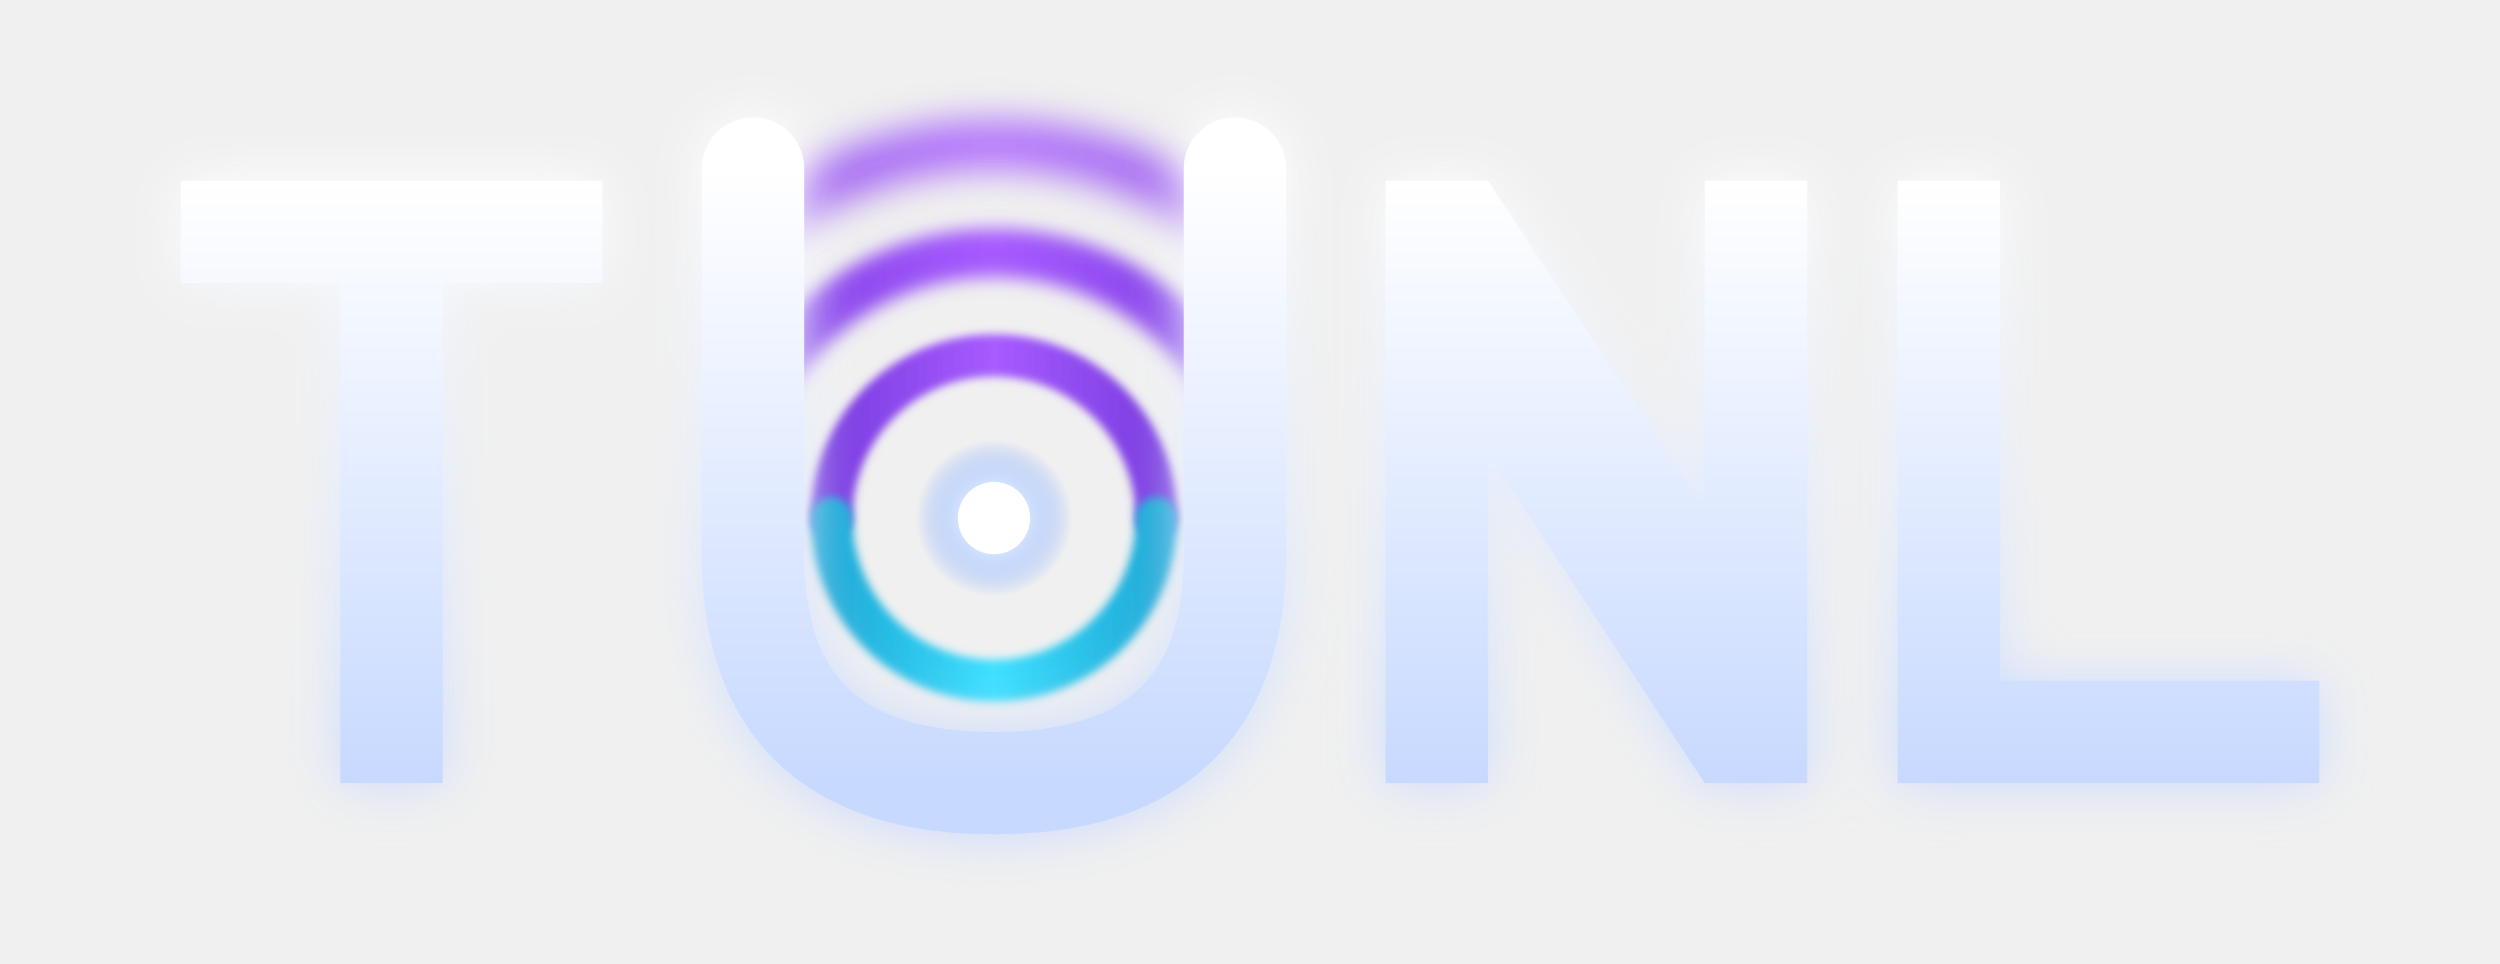
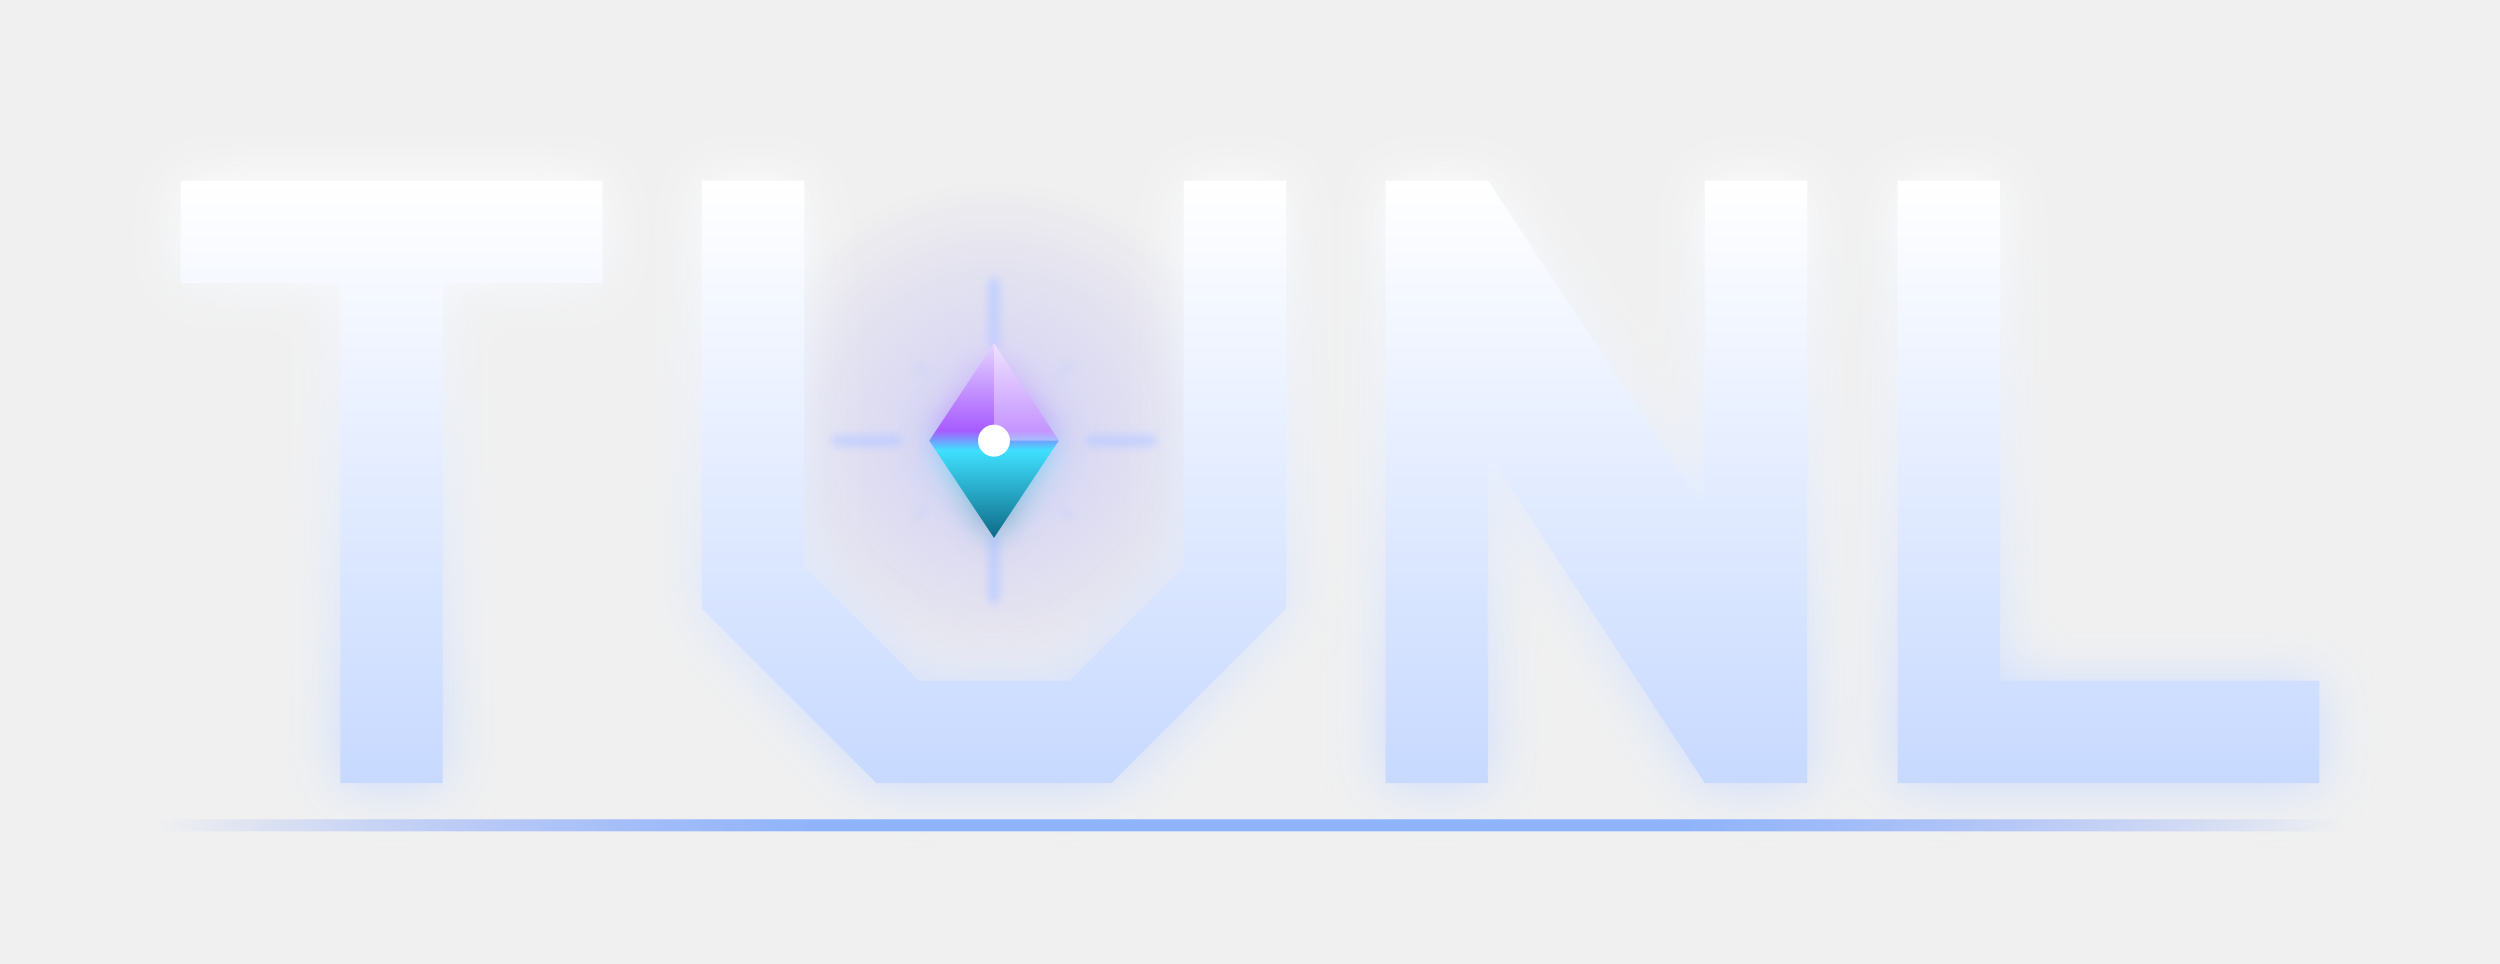
<svg xmlns="http://www.w3.org/2000/svg" width="830" height="320" viewBox="0 0 830 320">
  <defs>
    <linearGradient id="purpleGrd" x1="0" y1="0" x2="1" y2="0">
      <stop offset="0%" stop-color="#7a3ce0" />
      <stop offset="50%" stop-color="#a75bff" />
      <stop offset="100%" stop-color="#7a3ce0" />
    </linearGradient>
    <linearGradient id="cyanGrd" x1="0" y1="0" x2="1" y2="0">
      <stop offset="0%" stop-color="#1aa8d6" />
      <stop offset="50%" stop-color="#3fe0ff" />
      <stop offset="100%" stop-color="#1aa8d6" />
    </linearGradient>
-     <radialGradient id="coreGrd" cx="50%" cy="50%" r="50%">
-       <stop offset="0%" stop-color="#ffffff" />
-       <stop offset="40%" stop-color="#d7e8ff" />
-       <stop offset="100%" stop-color="#6f9cff" stop-opacity="0" />
-     </radialGradient>
    <linearGradient id="letterGrd" x1="0" y1="0" x2="0" y2="1">
      <stop offset="0%" stop-color="#ffffff" />
      <stop offset="100%" stop-color="#c7d9ff" />
    </linearGradient>
-     <filter id="ub0" x="-60%" y="-60%" width="220%" height="220%">
-       <feGaussianBlur stdDeviation="6" />
+     <linearGradient id="uGrd" gradientUnits="userSpaceOnUse" x1="0" y1="0" x2="0" y2="200">
+       <stop offset="0%" stop-color="#ffffff" />
+       <stop offset="100%" stop-color="#c7d9ff" />
+     </linearGradient>
+     <radialGradient id="gemAura" cx="50%" cy="50%" r="50%">
+       <stop offset="0%" stop-color="#aabeff" stop-opacity="0.40" />
+       <stop offset="40%" stop-color="#786eff" stop-opacity="0.16" />
+       <stop offset="100%" stop-color="#5040dc" stop-opacity="0" />
+     </radialGradient>
+     <linearGradient id="gemGrd" x1="0" y1="0" x2="0" y2="1">
+       <stop offset="0%" stop-color="#e5d4ff" />
+       <stop offset="45%" stop-color="#a75bff" />
+       <stop offset="55%" stop-color="#3fe0ff" />
+       <stop offset="100%" stop-color="#0d6a86" />
+     </linearGradient>
+     <linearGradient id="ulGrd" x1="0" y1="0" x2="1" y2="0">
+       <stop offset="0%" stop-color="#5078ff" stop-opacity="0" />
+       <stop offset="30%" stop-color="#78a5ff" stop-opacity="0.80" />
+       <stop offset="70%" stop-color="#78a5ff" stop-opacity="0.80" />
+       <stop offset="100%" stop-color="#5078ff" stop-opacity="0" />
+     </linearGradient>
+     <filter id="gemGlow" x="-150%" y="-150%" width="400%" height="400%">
+       <feGaussianBlur stdDeviation="5" />
    </filter>
-     <filter id="ub1" x="-60%" y="-60%" width="220%" height="220%">
-       <feGaussianBlur stdDeviation="3" />
-     </filter>
-     <filter id="ub2" x="-60%" y="-60%" width="220%" height="220%">
-       <feGaussianBlur stdDeviation="1.5" />
+     <filter id="sparkGlow" x="-150%" y="-150%" width="400%" height="400%">
+       <feGaussianBlur stdDeviation="1.4" />
    </filter>
    <filter id="letterGlow" x="-60%" y="-60%" width="220%" height="220%">
      <feGaussianBlur stdDeviation="9" result="b" />
      <feMerge>
        <feMergeNode in="b" />
        <feMergeNode in="SourceGraphic" />
      </feMerge>
    </filter>
-     <clipPath id="uclip">
-       <path d="M 190 -4 L 190 124 Q 190 200 270 200 Q 350 200 350 124 L 350 -4 L 350 -44 L 190 -44 Z" />
-     </clipPath>
  </defs>
  <g transform="translate(60,60)">
    <g filter="url(#letterGlow)">
      <path d="M0,0 H140 V34 H87 V200 H53 V34 H0 Z" fill="url(#letterGrd)" />
      <path d="M400,0 L434,0 L540,160.9 L540,200 L506,200 L400,39.1 Z M400,0 L434,0 L434,200 L400,200 Z M506,0 L540,0 L540,200 L506,200 Z" fill="url(#letterGrd)" />
      <path d="M570,0 H604 V166 H710 V200 H570 Z" fill="url(#letterGrd)" />
    </g>
-     <g clip-path="url(#uclip)">
-       <path d="M 146 112 A 124 124 0 0 1 394 112" fill="none" stroke="url(#purpleGrd)" stroke-width="16" stroke-linecap="round" opacity="0.85" filter="url(#ub0)" />
-       <path d="M 394 112 A 124 124 0 0 1 146 112" fill="none" stroke="url(#cyanGrd)" stroke-width="16" stroke-linecap="round" opacity="0.85" filter="url(#ub0)" />
-       <path d="M 182 112 A 88 88 0 0 1 358 112" fill="none" stroke="url(#purpleGrd)" stroke-width="16" stroke-linecap="round" opacity="1" filter="url(#ub1)" />
-       <path d="M 358 112 A 88 88 0 0 1 182 112" fill="none" stroke="url(#cyanGrd)" stroke-width="16" stroke-linecap="round" opacity="1" filter="url(#ub1)" />
-       <path d="M 216 112 A 54 54 0 0 1 324 112" fill="none" stroke="url(#purpleGrd)" stroke-width="14" stroke-linecap="round" opacity="1" filter="url(#ub2)" />
-       <path d="M 324 112 A 54 54 0 0 1 216 112" fill="none" stroke="url(#cyanGrd)" stroke-width="14" stroke-linecap="round" opacity="1" filter="url(#ub2)" />
-       <circle cx="270" cy="112" r="26" fill="url(#coreGrd)" />
-       <circle cx="270" cy="112" r="12" fill="#ffffff" />
+     <g>
+       <circle cx="270" cy="86.3" r="86" fill="url(#gemAura)" />
+       <g transform="translate(270,86.3)" filter="url(#sparkGlow)">
+         <path d="M 0,-32.3 L 0,-52.3 M 32.3,0 L 52.3,0 M 0,32.3 L 0,52.3 M -32.3,0 L -52.3,0" fill="none" stroke="#becdff" stroke-width="3.9" stroke-linecap="round" opacity="0.85" />
+         <path d="M 22.8,-22.8 L 25.2,-25.2 M 22.8,22.8 L 25.2,25.2 M -22.8,22.8 L -25.2,25.2 M -22.8,-22.8 L -25.2,-25.2" fill="none" stroke="#becdff" stroke-width="2.2" stroke-linecap="round" opacity="0.40" />
+       </g>
+       <g transform="translate(270,86.3)">
+         <path d="M 0,-32.3 L 21.5,0 L 0,32.3 L -21.5,0 Z" fill="url(#gemGrd)" opacity="0.6" filter="url(#gemGlow)" />
+         <path d="M 0,-32.3 L 21.5,0 L 0,32.3 L -21.5,0 Z" fill="url(#gemGrd)" />
+         <path d="M 0,-32.3 L 21.5,0 L 0,0 Z" fill="#ffffff" opacity="0.35" />
+         <circle cx="0" cy="0" r="5.3" fill="#ffffff" />
+       </g>
    </g>
-     <path d="M 190 -4 L 190 124 Q 190 200 270 200 Q 350 200 350 124 L 350 -4" fill="none" stroke="url(#letterGrd)" stroke-width="34" stroke-linecap="round" stroke-linejoin="round" filter="url(#letterGlow)" />
+     <path d="M 190 0 L 190 135 L 238 183 L 302 183 L 350 135 L 350 0" fill="none" stroke="url(#uGrd)" stroke-width="34" stroke-linecap="butt" stroke-linejoin="miter" filter="url(#letterGlow)" />
+     <rect x="-10" y="212" width="730" height="4" fill="url(#ulGrd)" />
  </g>
</svg>
